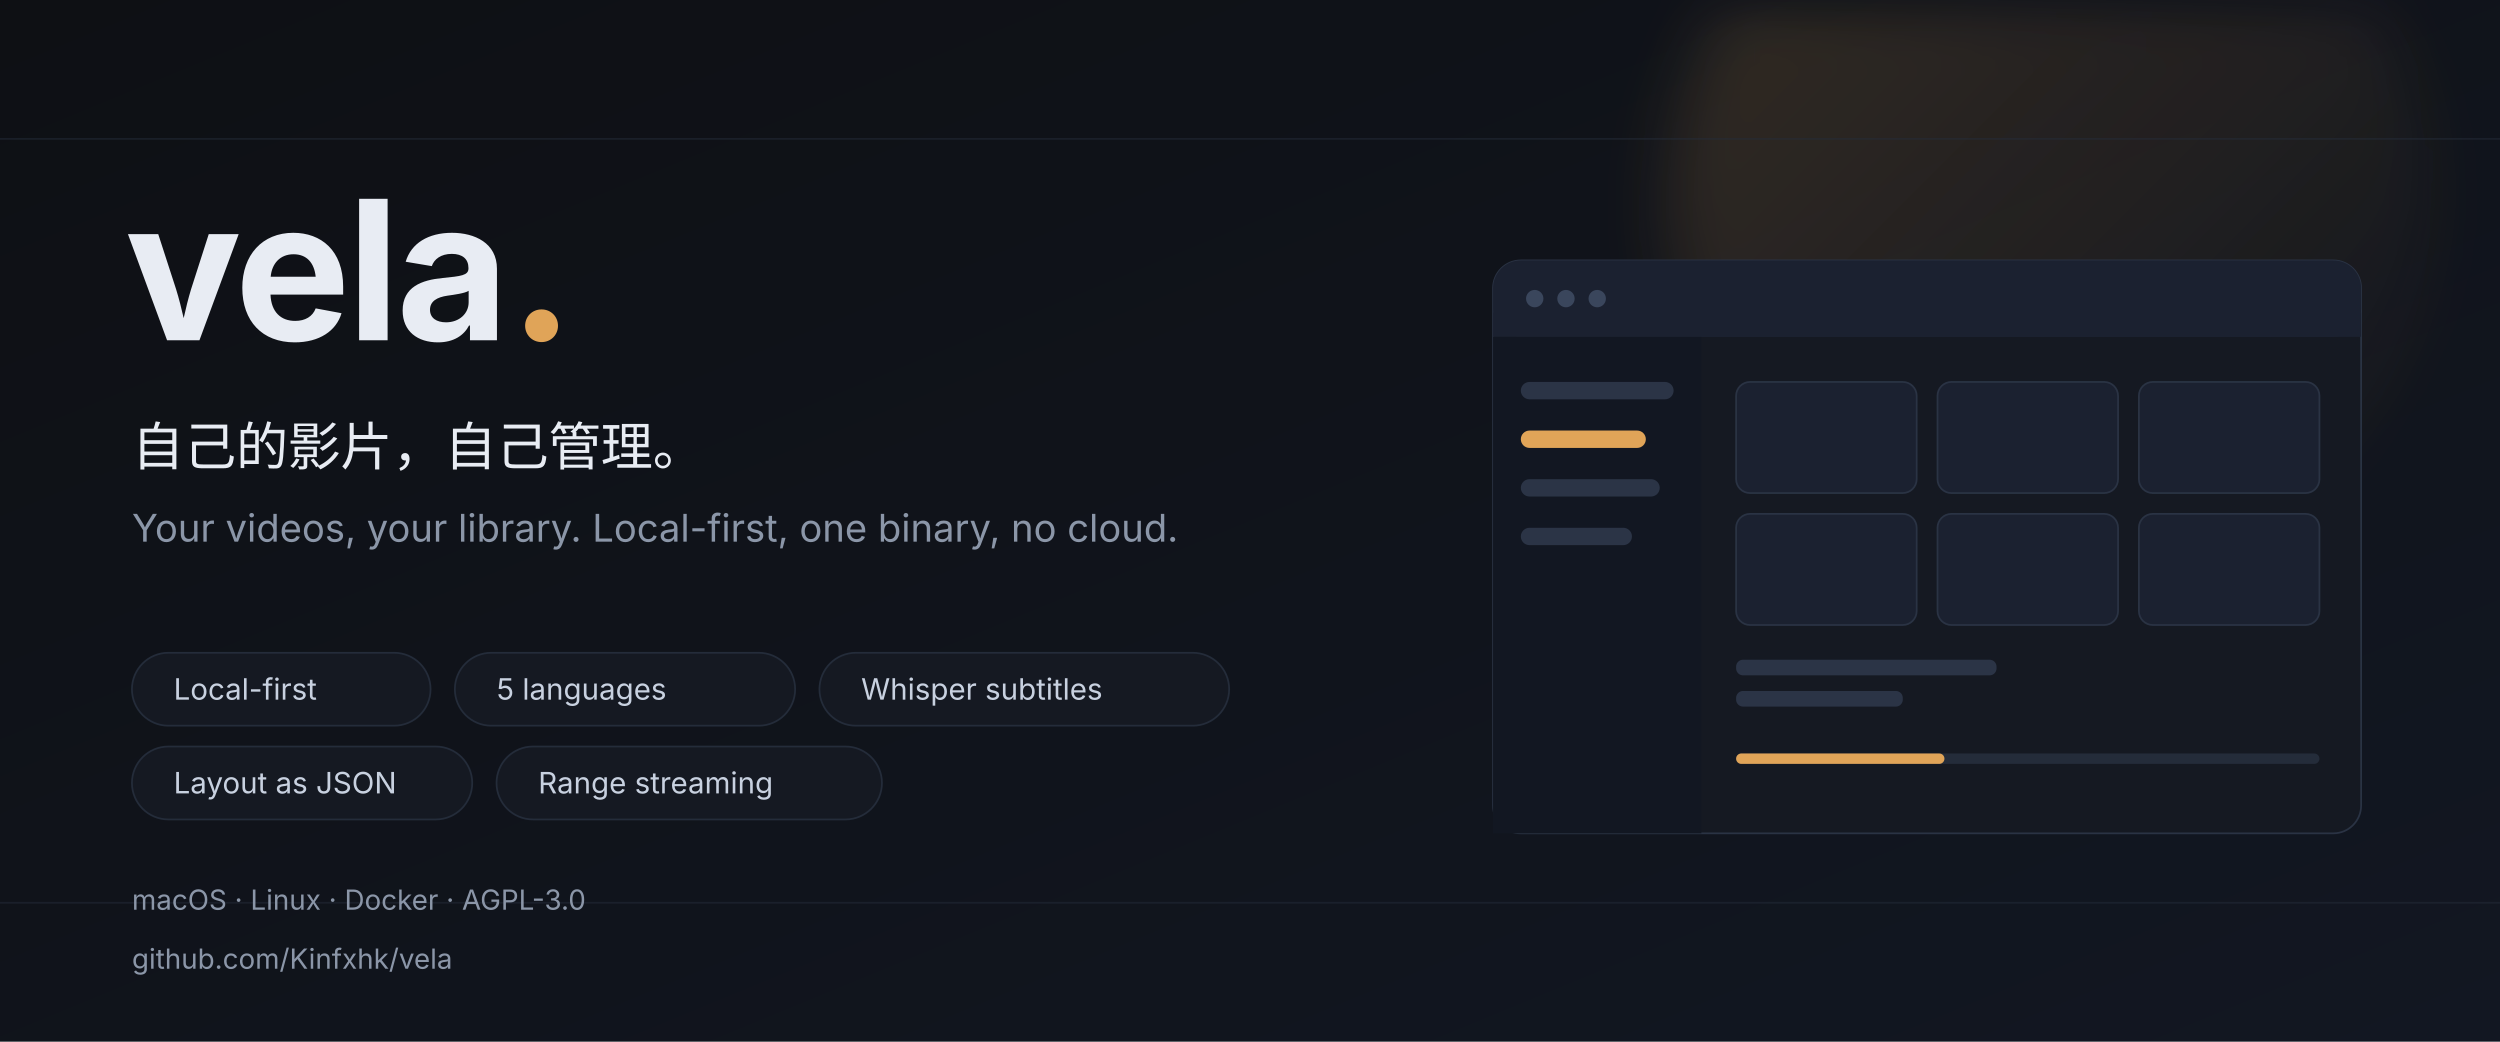
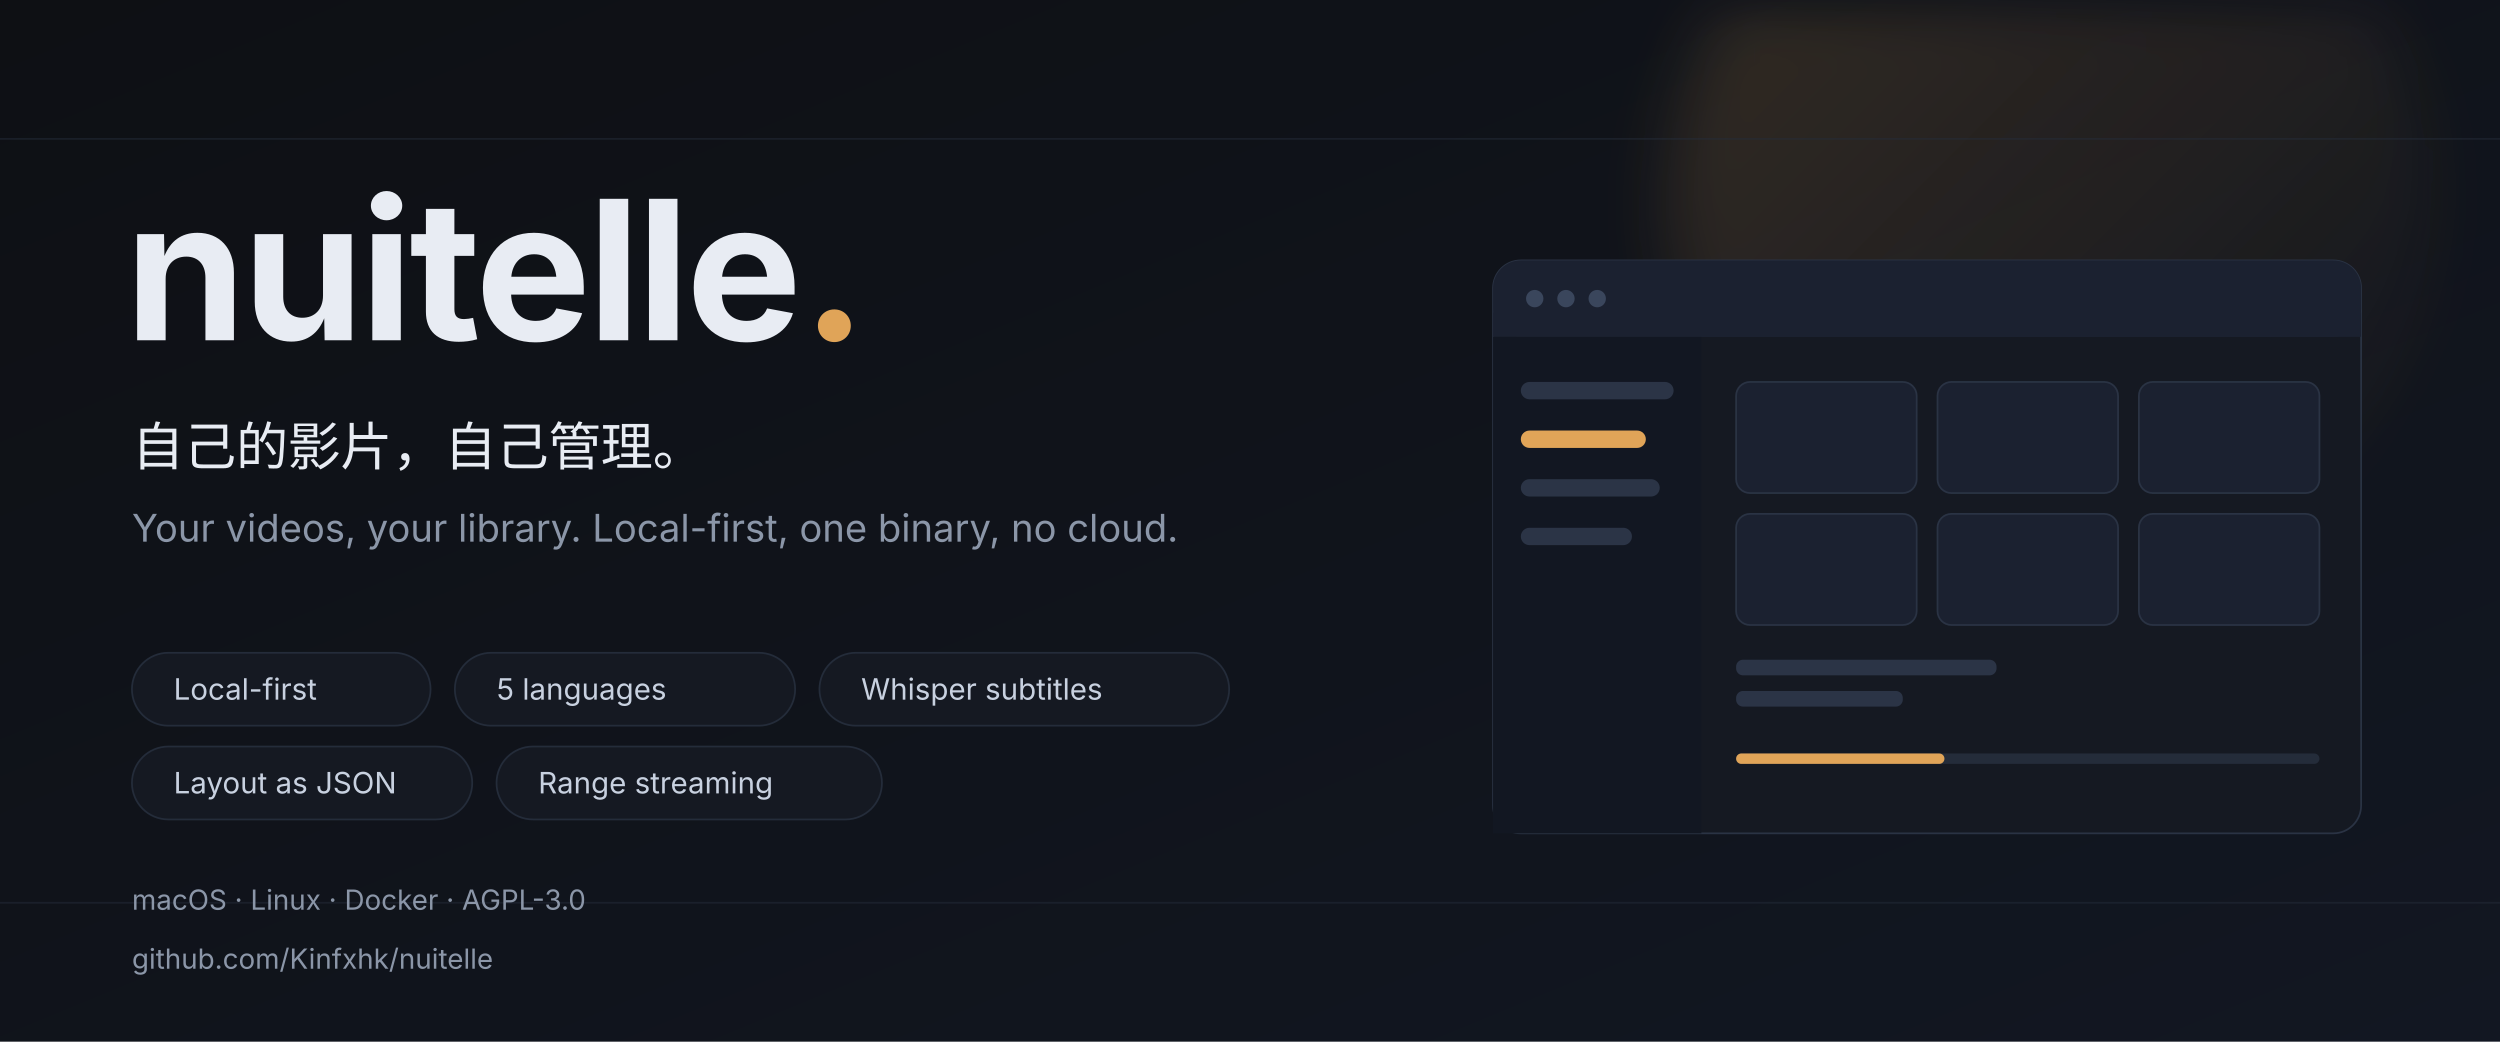
<svg xmlns="http://www.w3.org/2000/svg" width="1440" height="600" viewBox="0 0 1440 600">
  <defs>
    <linearGradient id="bg" x1="0" y1="0" x2="1" y2="1">
      <stop offset="0" stop-color="#0e1014" />
      <stop offset="1" stop-color="#121722" />
    </linearGradient>
    <linearGradient id="glow" x1="0" y1="0" x2="1" y2="1">
      <stop offset="0" stop-color="#e0a458" stop-opacity="0.18" />
      <stop offset="1" stop-color="#e0a458" stop-opacity="0" />
    </linearGradient>
    <filter id="soft" x="-20%" y="-20%" width="140%" height="140%">
      <feGaussianBlur stdDeviation="18" />
    </filter>
  </defs>
  <rect width="1440" height="600" fill="url(#bg)" />
  <circle cx="1180" cy="120" r="220" fill="url(#glow)" filter="url(#soft)" />
  <g stroke="#242c3a" stroke-width="1" opacity="0.5">
    <path d="M0 520 H1440" />
    <path d="M0 80 H1440" />
  </g>
-   <text x="72" y="196" font-family="Inter, system-ui, -apple-system, 'Segoe UI', sans-serif" font-size="112" font-weight="700" fill="#e8ecf3" letter-spacing="-2">vela<tspan fill="#e0a458">.</tspan>
+   <text x="72" y="196" font-family="Inter, system-ui, -apple-system, 'Segoe UI', sans-serif" font-size="112" font-weight="700" fill="#e8ecf3" letter-spacing="-2">nuitelle<tspan fill="#e0a458">.</tspan>
  </text>
  <text x="76" y="268" font-family="'Noto Sans TC', 'PingFang TC', system-ui, sans-serif" font-size="30" fill="#e8ecf3">自己的影片，自己管理。</text>
  <text x="76" y="312" font-family="Inter, system-ui, sans-serif" font-size="22" fill="#8b96a8">Your videos, your library. Local-first, one binary, no cloud.</text>
  <g font-family="Inter, system-ui, sans-serif" font-size="17" fill="#c8d1e0">
    <g transform="translate(76,376)">
      <rect width="172" height="42" rx="21" fill="#151922" stroke="#242c3a" />
      <text x="24" y="27">Local-first</text>
    </g>
    <g transform="translate(262,376)">
      <rect width="196" height="42" rx="21" fill="#151922" stroke="#242c3a" />
      <text x="24" y="27">5 languages</text>
    </g>
    <g transform="translate(472,376)">
      <rect width="236" height="42" rx="21" fill="#151922" stroke="#242c3a" />
      <text x="24" y="27">Whisper subtitles</text>
    </g>
    <g transform="translate(76,430)">
      <rect width="196" height="42" rx="21" fill="#151922" stroke="#242c3a" />
      <text x="24" y="27">Layout as JSON</text>
    </g>
    <g transform="translate(286,430)">
      <rect width="222" height="42" rx="21" fill="#151922" stroke="#242c3a" />
      <text x="24" y="27">Range streaming</text>
    </g>
  </g>
  <g font-family="Inter, system-ui, sans-serif" font-size="16" fill="#8b96a8">
    <text x="76" y="524">macOS  ·  Linux  ·  Docker  ·  AGPL-3.0</text>
-     <text x="76" y="558">github.com/Kinfxhk/vela</text>
+     <text x="76" y="558">github.com/Kinfxhk/nuitelle</text>
  </g>
  <g transform="translate(860,150)">
    <rect width="500" height="330" rx="16" fill="#151922" stroke="#2a3344" />
    <rect width="500" height="44" rx="16" fill="#1b2130" />
    <rect y="30" width="500" height="14" fill="#1b2130" />
    <circle cx="24" cy="22" r="5" fill="#3a465c" />
    <circle cx="42" cy="22" r="5" fill="#3a465c" />
    <circle cx="60" cy="22" r="5" fill="#3a465c" />
    <rect x="0" y="44" width="120" height="286" fill="#121722" />
    <g fill="#2b3446">
      <rect x="16" y="70" width="88" height="10" rx="5" />
      <rect x="16" y="98" width="72" height="10" rx="5" fill="#e0a458" />
      <rect x="16" y="126" width="80" height="10" rx="5" />
      <rect x="16" y="154" width="64" height="10" rx="5" />
    </g>
    <g>
      <rect x="140" y="70" width="104" height="64" rx="8" fill="#1b2130" stroke="#2a3344" />
      <rect x="256" y="70" width="104" height="64" rx="8" fill="#1b2130" stroke="#2a3344" />
      <rect x="372" y="70" width="104" height="64" rx="8" fill="#1b2130" stroke="#2a3344" />
      <rect x="140" y="146" width="104" height="64" rx="8" fill="#1b2130" stroke="#2a3344" />
      <rect x="256" y="146" width="104" height="64" rx="8" fill="#1b2130" stroke="#2a3344" />
      <rect x="372" y="146" width="104" height="64" rx="8" fill="#1b2130" stroke="#2a3344" />
    </g>
    <g fill="#2b3446">
      <rect x="140" y="230" width="150" height="9" rx="4" />
      <rect x="140" y="248" width="96" height="9" rx="4" />
    </g>
    <rect x="140" y="284" width="336" height="6" rx="3" fill="#242c3a" />
    <rect x="140" y="284" width="120" height="6" rx="3" fill="#e0a458" />
  </g>
</svg>
